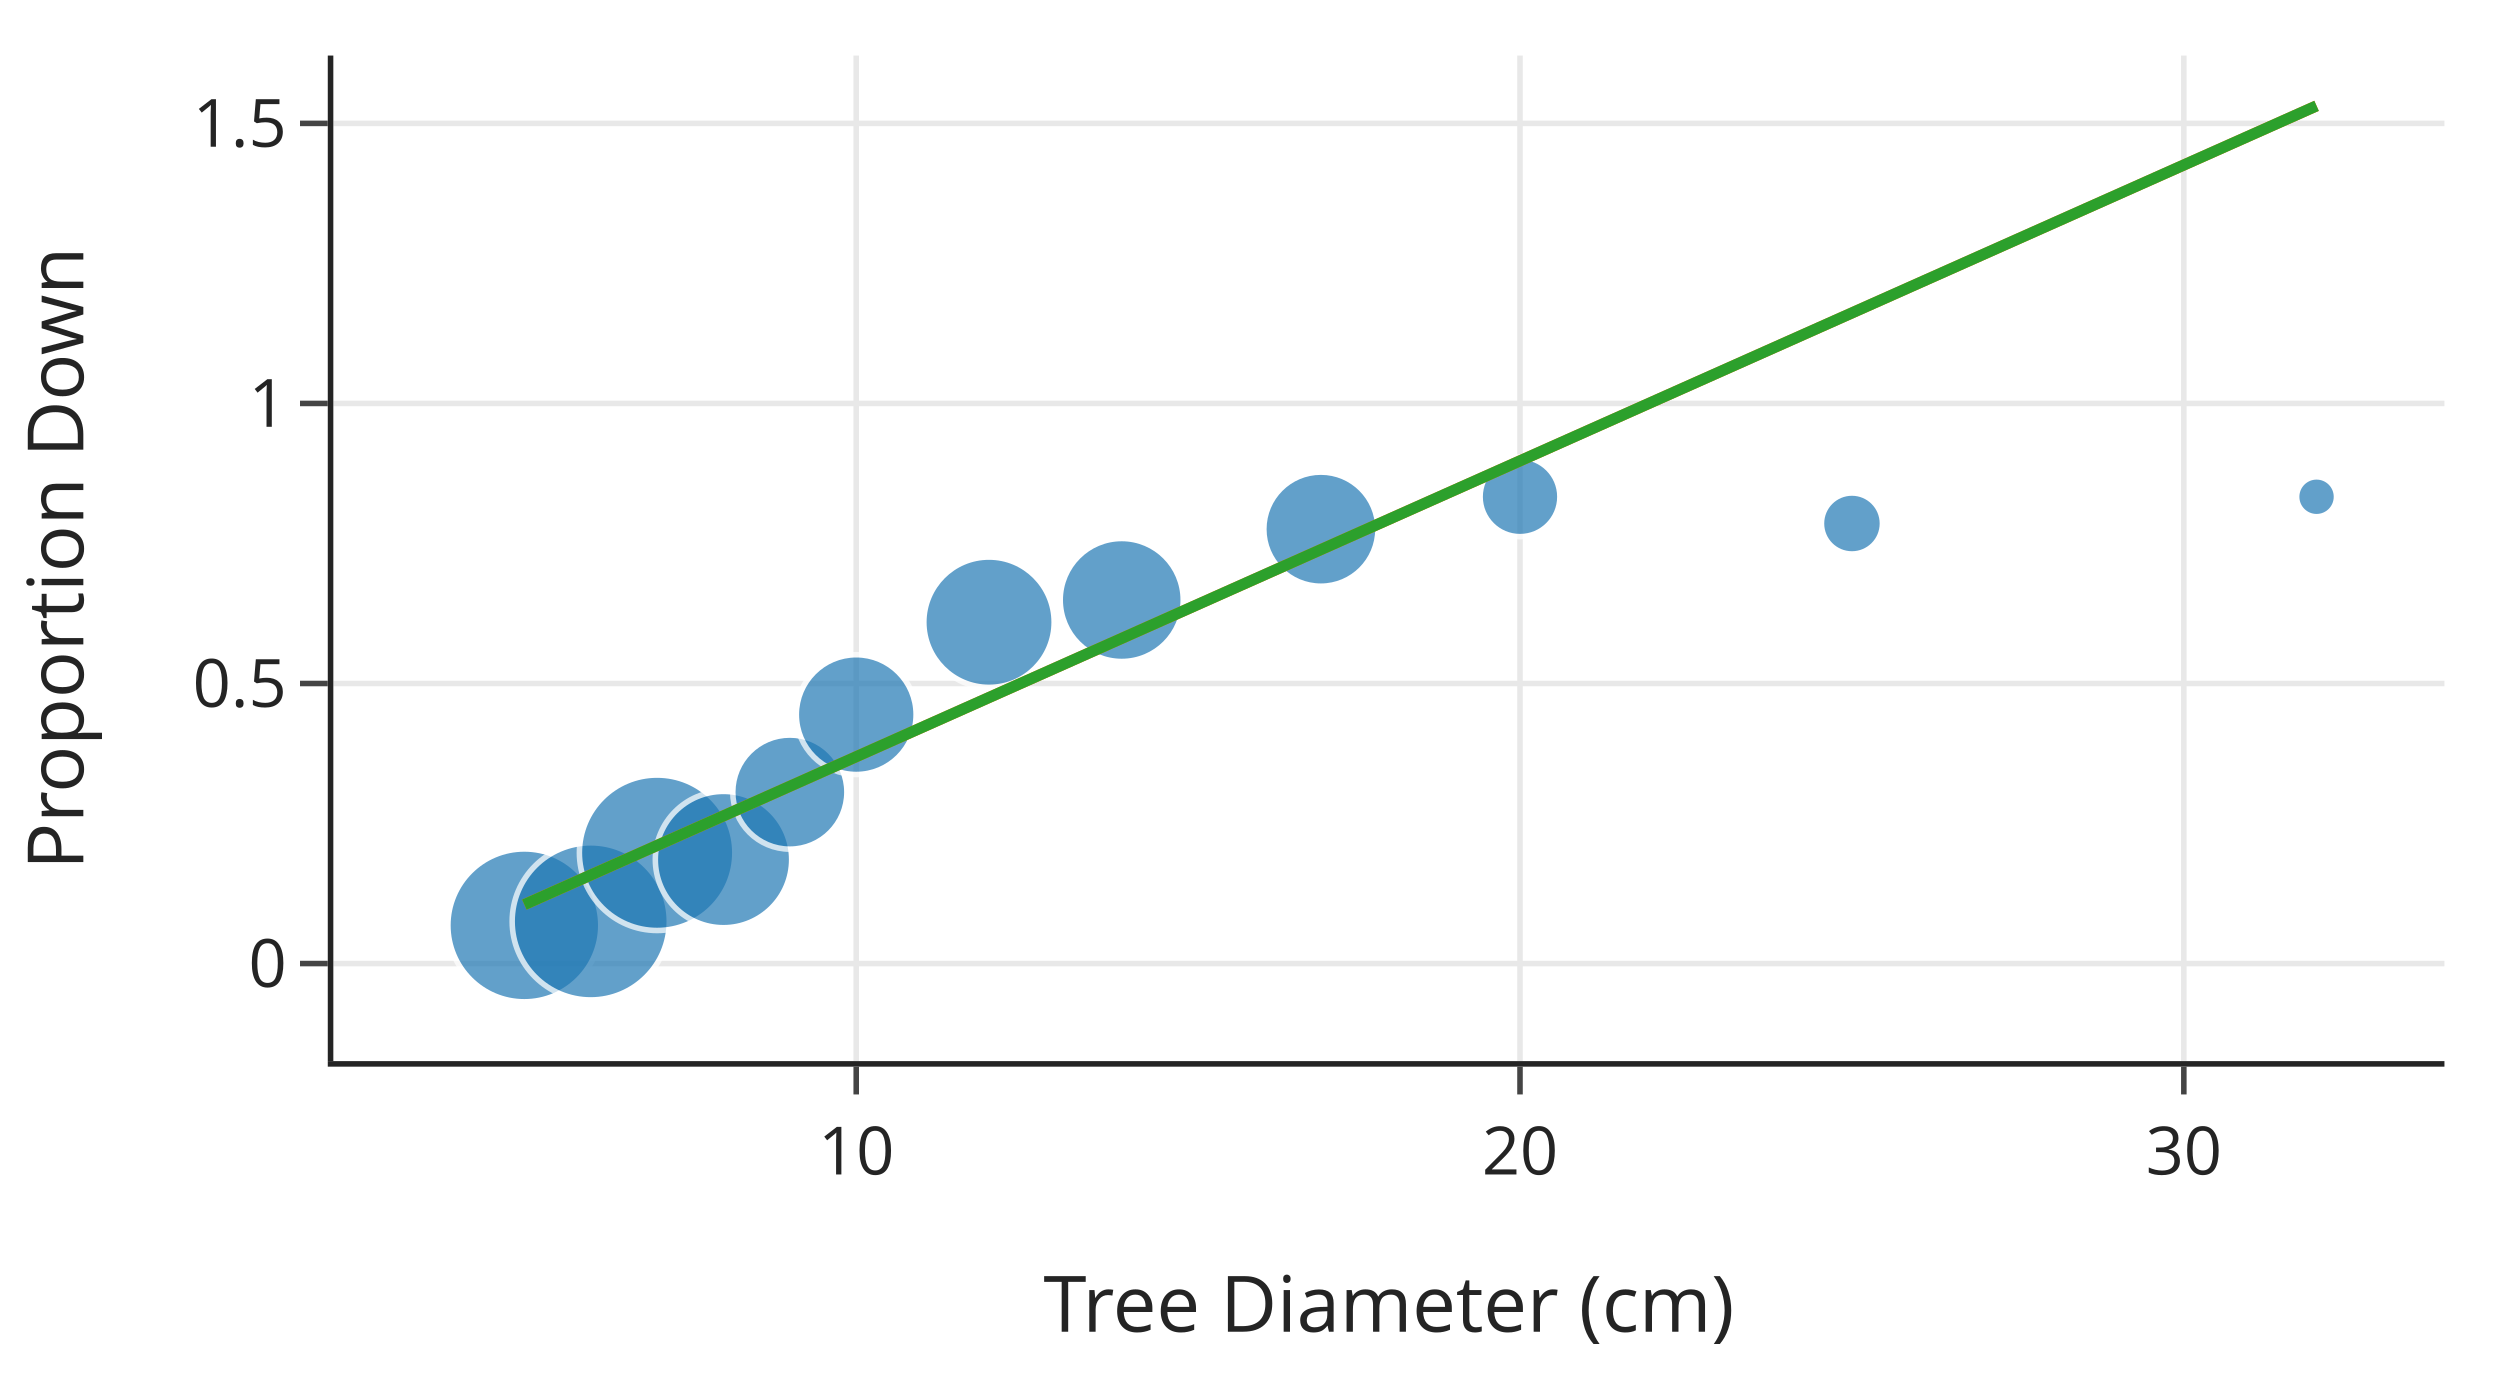
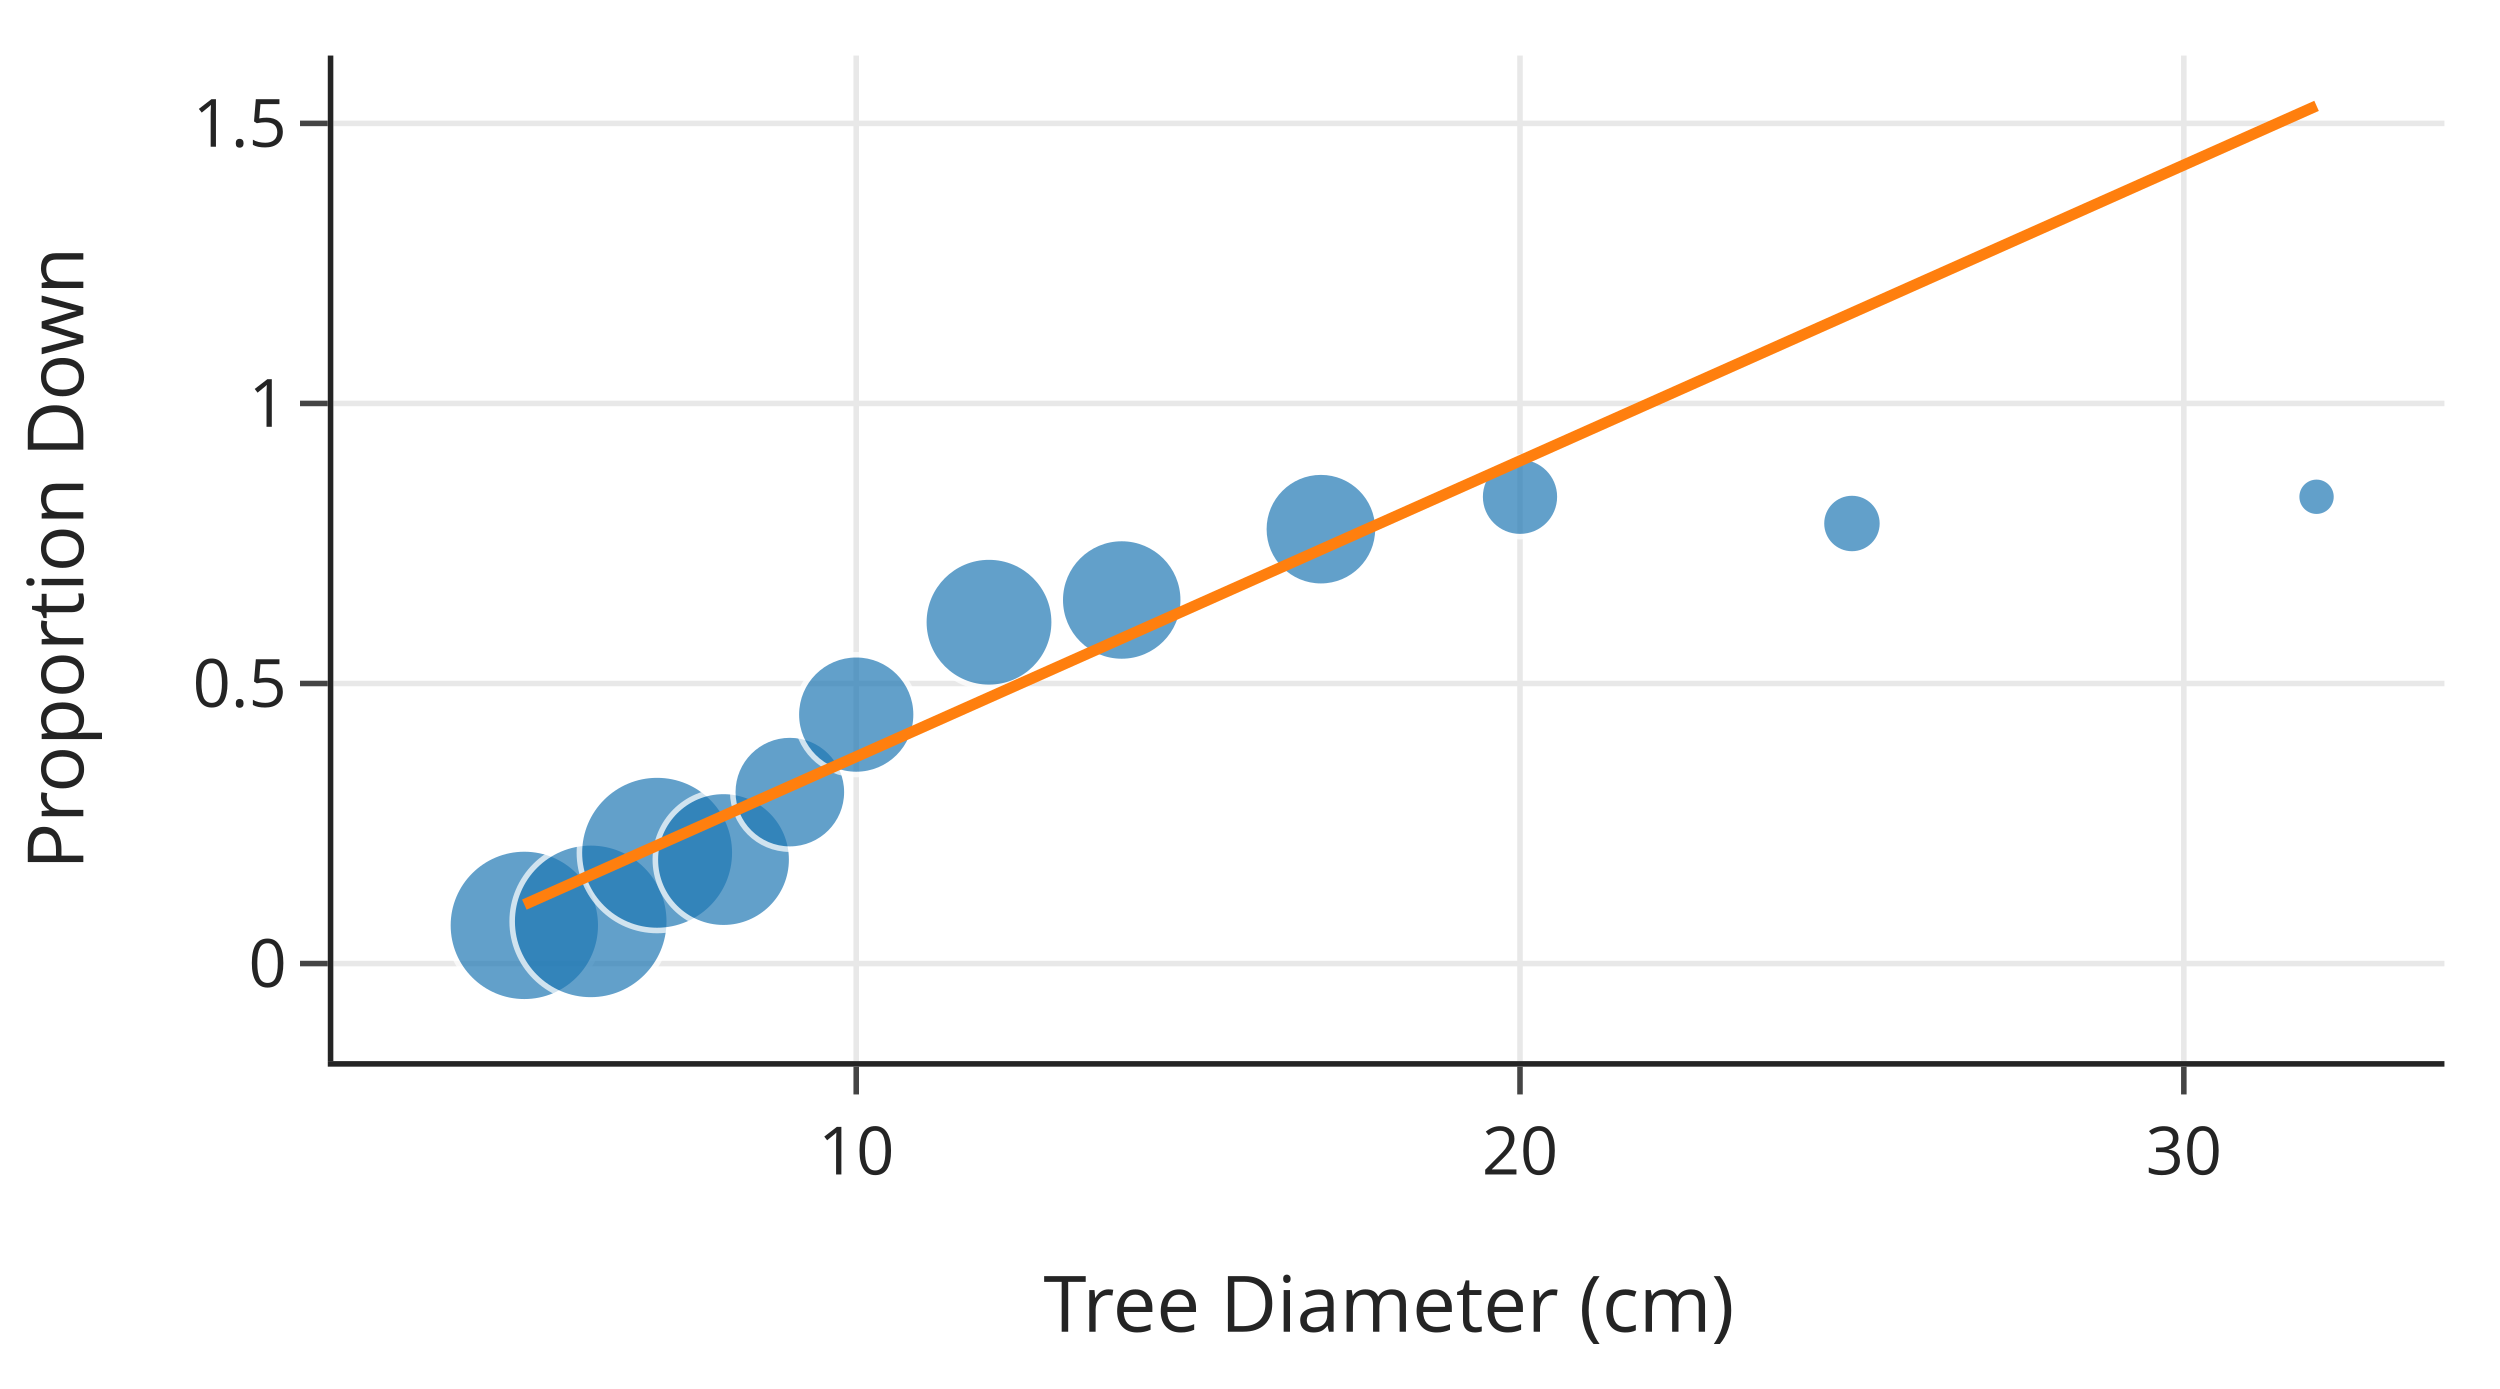
<svg xmlns="http://www.w3.org/2000/svg" class="main-svg" width="450" height="250" style="" viewBox="0 0 450 250">
  <rect x="0" y="0" width="450" height="250" style="fill: rgb(255, 255, 255); fill-opacity: 1;" />
-   <defs id="defs-753bcd">
+   <defs id="defs-935d81">
    <g class="clips">
-       <clipPath id="clip753bcdxyplot" class="plotclip">
+       <clipPath id="clip935d81xyplot" class="plotclip">
        <rect width="380" height="181" />
      </clipPath>
-       <clipPath class="axesclip" id="clip753bcdx">
+       <clipPath class="axesclip" id="clip935d81x">
        <rect x="60" y="0" width="380" height="250" />
      </clipPath>
-       <clipPath class="axesclip" id="clip753bcdy">
+       <clipPath class="axesclip" id="clip935d81y">
        <rect x="0" y="10" width="450" height="181" />
      </clipPath>
-       <clipPath class="axesclip" id="clip753bcdxy">
+       <clipPath class="axesclip" id="clip935d81xy">
        <rect x="60" y="10" width="380" height="181" />
      </clipPath>
    </g>
    <g class="gradients" />
    <g class="patterns" />
  </defs>
  <g class="bglayer" />
  <g class="layer-below">
    <g class="imagelayer" />
    <g class="shapelayer" />
  </g>
  <g class="cartesianlayer">
    <g class="subplot xy">
      <g class="layer-subplot">
        <g class="shapelayer" />
        <g class="imagelayer" />
      </g>
      <g class="gridlayer">
        <g class="x">
          <path class="xgrid crisp" transform="translate(154.12,0)" d="M0,10v181" style="stroke: rgb(232, 232, 232); stroke-opacity: 1; stroke-width: 1px;" />
          <path class="xgrid crisp" transform="translate(273.6,0)" d="M0,10v181" style="stroke: rgb(232, 232, 232); stroke-opacity: 1; stroke-width: 1px;" />
          <path class="xgrid crisp" transform="translate(393.09,0)" d="M0,10v181" style="stroke: rgb(232, 232, 232); stroke-opacity: 1; stroke-width: 1px;" />
        </g>
        <g class="y">
          <path class="ygrid crisp" transform="translate(0,173.44)" d="M60,0h380" style="stroke: rgb(232, 232, 232); stroke-opacity: 1; stroke-width: 1px;" />
          <path class="ygrid crisp" transform="translate(0,123.03)" d="M60,0h380" style="stroke: rgb(232, 232, 232); stroke-opacity: 1; stroke-width: 1px;" />
          <path class="ygrid crisp" transform="translate(0,72.62)" d="M60,0h380" style="stroke: rgb(232, 232, 232); stroke-opacity: 1; stroke-width: 1px;" />
          <path class="ygrid crisp" transform="translate(0,22.21)" d="M60,0h380" style="stroke: rgb(232, 232, 232); stroke-opacity: 1; stroke-width: 1px;" />
        </g>
      </g>
      <g class="zerolinelayer" />
      <path class="xlines-below" />
      <path class="ylines-below" />
      <g class="overlines-below" />
      <g class="xaxislayer-below" />
      <g class="yaxislayer-below" />
      <g class="overaxes-below" />
-       <g class="plot" transform="translate(60,10)" clip-path="url(#clip753bcdxyplot)">
+       <g class="plot" transform="translate(60,10)" clip-path="url(#clip935d81xyplot)">
        <g class="scatterlayer mlayer">
-           <g class="trace scatter tracee8a47e" style="stroke-miterlimit: 2; opacity: 1;">
+           <g class="trace scatter tracef2915c" style="stroke-miterlimit: 2; opacity: 1;">
            <g class="fills" />
            <g class="errorbars" />
            <g class="lines" />
            <g class="points">
              <path class="point" transform="translate(34.38,156.57)" d="M13.76,0A13.76,13.76 0 1,1 0,-13.76A13.76,13.76 0 0,1 13.76,0Z" style="opacity: 0.7; stroke-width: 1px; fill: rgb(31, 119, 180); fill-opacity: 1; stroke: rgb(255, 255, 255); stroke-opacity: 1;" />
              <path class="point" transform="translate(46.33,155.85)" d="M14.14,0A14.14,14.14 0 1,1 0,-14.14A14.14,14.14 0 0,1 14.14,0Z" style="opacity: 0.7; stroke-width: 1px; fill: rgb(31, 119, 180); fill-opacity: 1; stroke: rgb(255, 255, 255); stroke-opacity: 1;" />
              <path class="point" transform="translate(58.28,143.5)" d="M13.99,0A13.99,13.99 0 1,1 0,-13.99A13.99,13.99 0 0,1 13.99,0Z" style="opacity: 0.7; stroke-width: 1px; fill: rgb(31, 119, 180); fill-opacity: 1; stroke: rgb(255, 255, 255); stroke-opacity: 1;" />
              <path class="point" transform="translate(70.23,144.72)" d="M12.27,0A12.27,12.27 0 1,1 0,-12.27A12.27,12.27 0 0,1 12.27,0Z" style="opacity: 0.7; stroke-width: 1px; fill: rgb(31, 119, 180); fill-opacity: 1; stroke: rgb(255, 255, 255); stroke-opacity: 1;" />
              <path class="point" transform="translate(82.17,132.58)" d="M10.27,0A10.27,10.27 0 1,1 0,-10.27A10.27,10.27 0 0,1 10.27,0Z" style="opacity: 0.7; stroke-width: 1px; fill: rgb(31, 119, 180); fill-opacity: 1; stroke: rgb(255, 255, 255); stroke-opacity: 1;" />
              <path class="point" transform="translate(94.12,118.63)" d="M10.78,0A10.78,10.78 0 1,1 0,-10.78A10.78,10.78 0 0,1 10.78,0Z" style="opacity: 0.7; stroke-width: 1px; fill: rgb(31, 119, 180); fill-opacity: 1; stroke: rgb(255, 255, 255); stroke-opacity: 1;" />
              <path class="point" transform="translate(118.02,102)" d="M11.73,0A11.73,11.73 0 1,1 0,-11.73A11.73,11.73 0 0,1 11.73,0Z" style="opacity: 0.7; stroke-width: 1px; fill: rgb(31, 119, 180); fill-opacity: 1; stroke: rgb(255, 255, 255); stroke-opacity: 1;" />
              <path class="point" transform="translate(141.91,98)" d="M11.07,0A11.07,11.07 0 1,1 0,-11.07A11.07,11.07 0 0,1 11.07,0Z" style="opacity: 0.7; stroke-width: 1px; fill: rgb(31, 119, 180); fill-opacity: 1; stroke: rgb(255, 255, 255); stroke-opacity: 1;" />
              <path class="point" transform="translate(177.76,85.25)" d="M10.27,0A10.27,10.27 0 1,1 0,-10.27A10.27,10.27 0 0,1 10.27,0Z" style="opacity: 0.7; stroke-width: 1px; fill: rgb(31, 119, 180); fill-opacity: 1; stroke: rgb(255, 255, 255); stroke-opacity: 1;" />
              <path class="point" transform="translate(213.6,79.42)" d="M7.18,0A7.18,7.18 0 1,1 0,-7.18A7.18,7.18 0 0,1 7.18,0Z" style="opacity: 0.7; stroke-width: 1px; fill: rgb(31, 119, 180); fill-opacity: 1; stroke: rgb(255, 255, 255); stroke-opacity: 1;" />
              <path class="point" transform="translate(273.35,84.23)" d="M5.49,0A5.49,5.49 0 1,1 0,-5.49A5.49,5.49 0 0,1 5.49,0Z" style="opacity: 0.7; stroke-width: 1px; fill: rgb(31, 119, 180); fill-opacity: 1; stroke: rgb(255, 255, 255); stroke-opacity: 1;" />
              <path class="point" transform="translate(356.98,79.42)" d="M3.59,0A3.59,3.59 0 1,1 0,-3.59A3.59,3.59 0 0,1 3.59,0Z" style="opacity: 0.7; stroke-width: 1px; fill: rgb(31, 119, 180); fill-opacity: 1; stroke: rgb(255, 255, 255); stroke-opacity: 1;" />
            </g>
            <g class="text" />
          </g>
-           <g class="trace scatter trace688023" style="stroke-miterlimit: 2; opacity: 1;">
+           <g class="trace scatter trace231fda" style="stroke-miterlimit: 2; opacity: 1;">
            <g class="fills" />
            <g class="errorbars" />
            <g class="lines">
              <path class="js-line" d="M34.38,152.83L356.98,9.05" style="vector-effect: non-scaling-stroke; fill: none; stroke: rgb(255, 127, 14); stroke-opacity: 1; stroke-width: 2px; opacity: 1;" />
-             </g>
-             <g class="points" />
-             <g class="text" />
-           </g>
-           <g class="trace scatter trace8c2974" style="stroke-miterlimit: 2; opacity: 1;">
-             <g class="fills" />
-             <g class="errorbars" />
-             <g class="lines">
-               <path class="js-line" d="M34.38,152.83L356.98,9.05" style="vector-effect: non-scaling-stroke; fill: none; stroke: rgb(44, 160, 44); stroke-opacity: 1; stroke-width: 2px; opacity: 1;" />
            </g>
            <g class="points" />
            <g class="text" />
          </g>
        </g>
      </g>
      <g class="overplot" />
      <path class="xlines-above crisp" d="M59,191.5H440" style="fill: none; stroke-width: 1px; stroke: rgb(36, 36, 36); stroke-opacity: 1;" />
      <path class="ylines-above crisp" d="M59.5,10V191" style="fill: none; stroke-width: 1px; stroke: rgb(36, 36, 36); stroke-opacity: 1;" />
      <g class="overlines-above" />
      <g class="xaxislayer-above">
        <path class="xtick ticks crisp" d="M0,192v5" transform="translate(154.12,0)" style="stroke: rgb(68, 68, 68); stroke-opacity: 1; stroke-width: 1px;" />
        <path class="xtick ticks crisp" d="M0,192v5" transform="translate(273.6,0)" style="stroke: rgb(68, 68, 68); stroke-opacity: 1; stroke-width: 1px;" />
        <path class="xtick ticks crisp" d="M0,192v5" transform="translate(393.09,0)" style="stroke: rgb(68, 68, 68); stroke-opacity: 1; stroke-width: 1px;" />
        <g class="xtick">
          <text text-anchor="middle" x="0" y="211.4" transform="translate(154.12,0)" style="font-family: 'Open Sans', verdana, arial, sans-serif; font-size: 12px; fill: rgb(36, 36, 36); fill-opacity: 1; white-space: pre; opacity: 1;">10</text>
        </g>
        <g class="xtick">
          <text text-anchor="middle" x="0" y="211.4" style="font-family: 'Open Sans', verdana, arial, sans-serif; font-size: 12px; fill: rgb(36, 36, 36); fill-opacity: 1; white-space: pre; opacity: 1;" transform="translate(273.6,0)">20</text>
        </g>
        <g class="xtick">
          <text text-anchor="middle" x="0" y="211.4" style="font-family: 'Open Sans', verdana, arial, sans-serif; font-size: 12px; fill: rgb(36, 36, 36); fill-opacity: 1; white-space: pre; opacity: 1;" transform="translate(393.09,0)">30</text>
        </g>
      </g>
      <g class="yaxislayer-above">
        <path class="ytick ticks crisp" d="M59,0h-5" transform="translate(0,173.44)" style="stroke: rgb(68, 68, 68); stroke-opacity: 1; stroke-width: 1px;" />
        <path class="ytick ticks crisp" d="M59,0h-5" transform="translate(0,123.03)" style="stroke: rgb(68, 68, 68); stroke-opacity: 1; stroke-width: 1px;" />
        <path class="ytick ticks crisp" d="M59,0h-5" transform="translate(0,72.62)" style="stroke: rgb(68, 68, 68); stroke-opacity: 1; stroke-width: 1px;" />
        <path class="ytick ticks crisp" d="M59,0h-5" transform="translate(0,22.21)" style="stroke: rgb(68, 68, 68); stroke-opacity: 1; stroke-width: 1px;" />
        <g class="ytick">
          <text text-anchor="end" x="51.6" y="4.2" transform="translate(0,173.44)" style="font-family: 'Open Sans', verdana, arial, sans-serif; font-size: 12px; fill: rgb(36, 36, 36); fill-opacity: 1; white-space: pre; opacity: 1;">0</text>
        </g>
        <g class="ytick">
          <text text-anchor="end" x="51.6" y="4.2" style="font-family: 'Open Sans', verdana, arial, sans-serif; font-size: 12px; fill: rgb(36, 36, 36); fill-opacity: 1; white-space: pre; opacity: 1;" transform="translate(0,123.03)">0.5</text>
        </g>
        <g class="ytick">
          <text text-anchor="end" x="51.6" y="4.2" style="font-family: 'Open Sans', verdana, arial, sans-serif; font-size: 12px; fill: rgb(36, 36, 36); fill-opacity: 1; white-space: pre; opacity: 1;" transform="translate(0,72.62)">1</text>
        </g>
        <g class="ytick">
          <text text-anchor="end" x="51.6" y="4.2" style="font-family: 'Open Sans', verdana, arial, sans-serif; font-size: 12px; fill: rgb(36, 36, 36); fill-opacity: 1; white-space: pre; opacity: 1;" transform="translate(0,22.21)">1.5</text>
        </g>
      </g>
      <g class="overaxes-above" />
    </g>
  </g>
  <g class="polarlayer" />
  <g class="smithlayer" />
  <g class="ternarylayer" />
  <g class="geolayer" />
  <g class="funnelarealayer" />
  <g class="pielayer" />
  <g class="iciclelayer" />
  <g class="treemaplayer" />
  <g class="sunburstlayer" />
  <g class="glimages" />
-   <defs id="topdefs-753bcd">
+   <defs id="topdefs-935d81">
    <g class="clips" />
  </defs>
  <g class="layer-above">
    <g class="imagelayer" />
    <g class="shapelayer" />
  </g>
  <g class="infolayer">
    <g class="g-gtitle" />
    <g class="g-xtitle">
      <text class="xtitle" x="250" y="239.706" text-anchor="middle" style="font-family: 'Open Sans', verdana, arial, sans-serif; font-size: 14px; fill: rgb(36, 36, 36); opacity: 1; font-weight: normal; white-space: pre;">Tree Diameter (cm)</text>
    </g>
    <g class="g-ytitle" transform="translate(5.12793,0)">
      <text class="ytitle" transform="rotate(-90,9.871875,100.5)" x="9.872" y="100.5" text-anchor="middle" style="font-family: 'Open Sans', verdana, arial, sans-serif; font-size: 14px; fill: rgb(36, 36, 36); opacity: 1; font-weight: normal; white-space: pre;">Proportion Down</text>
    </g>
  </g>
</svg>
